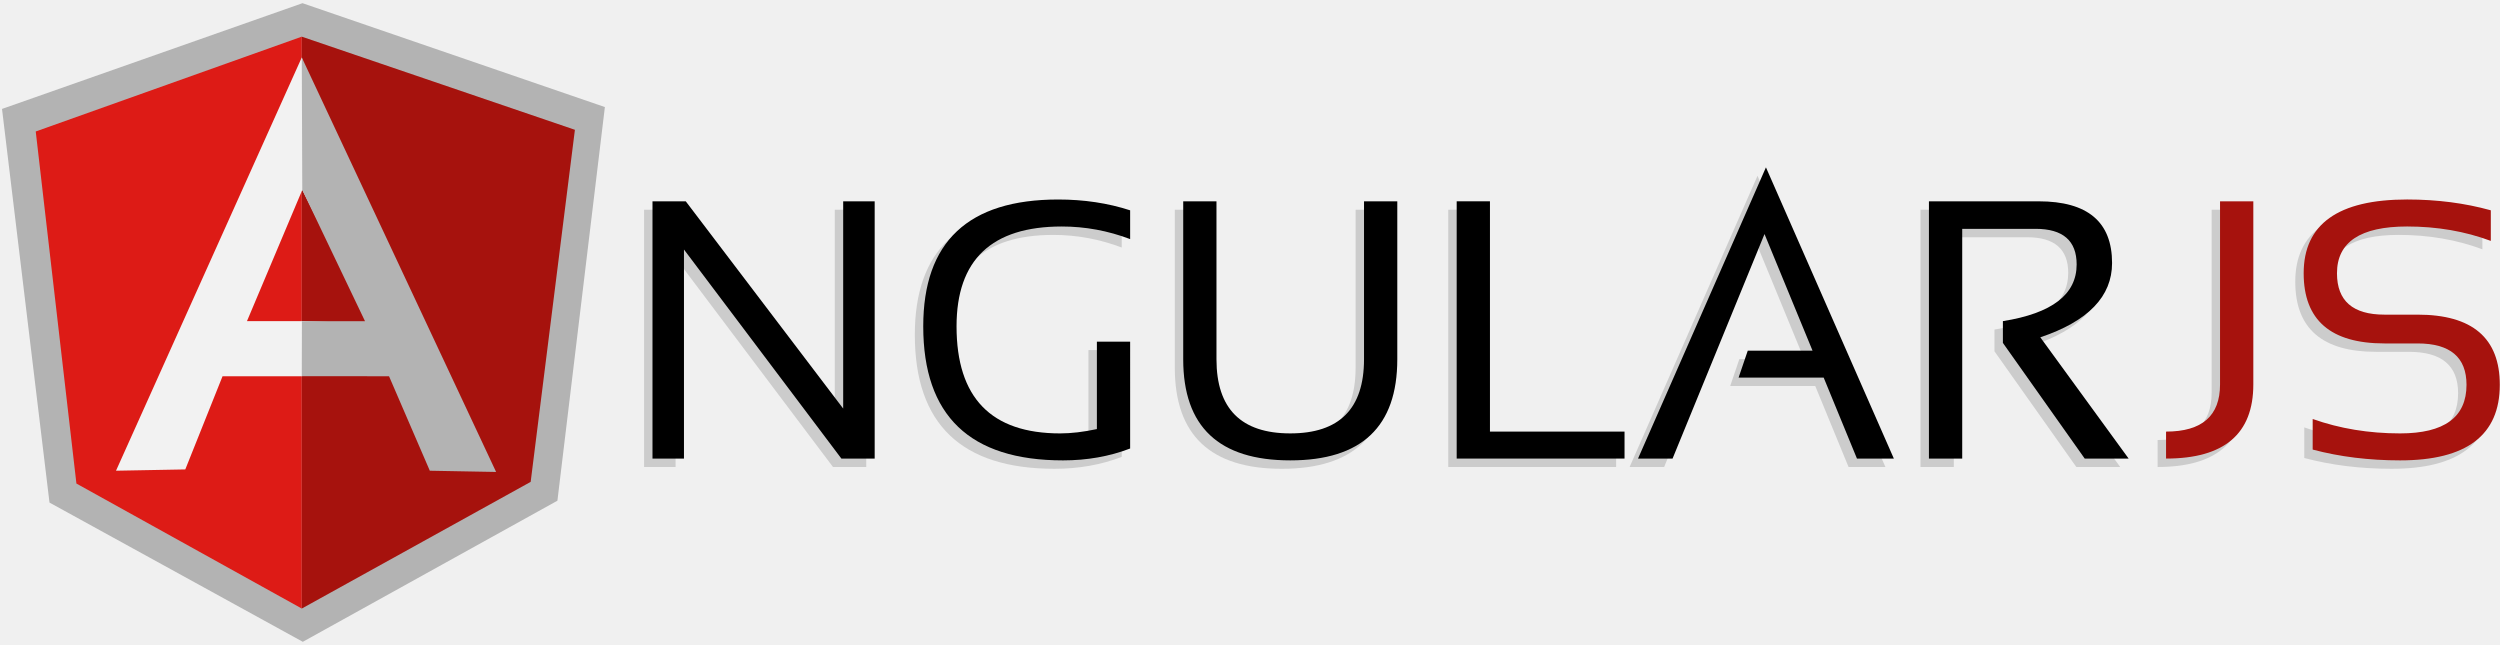
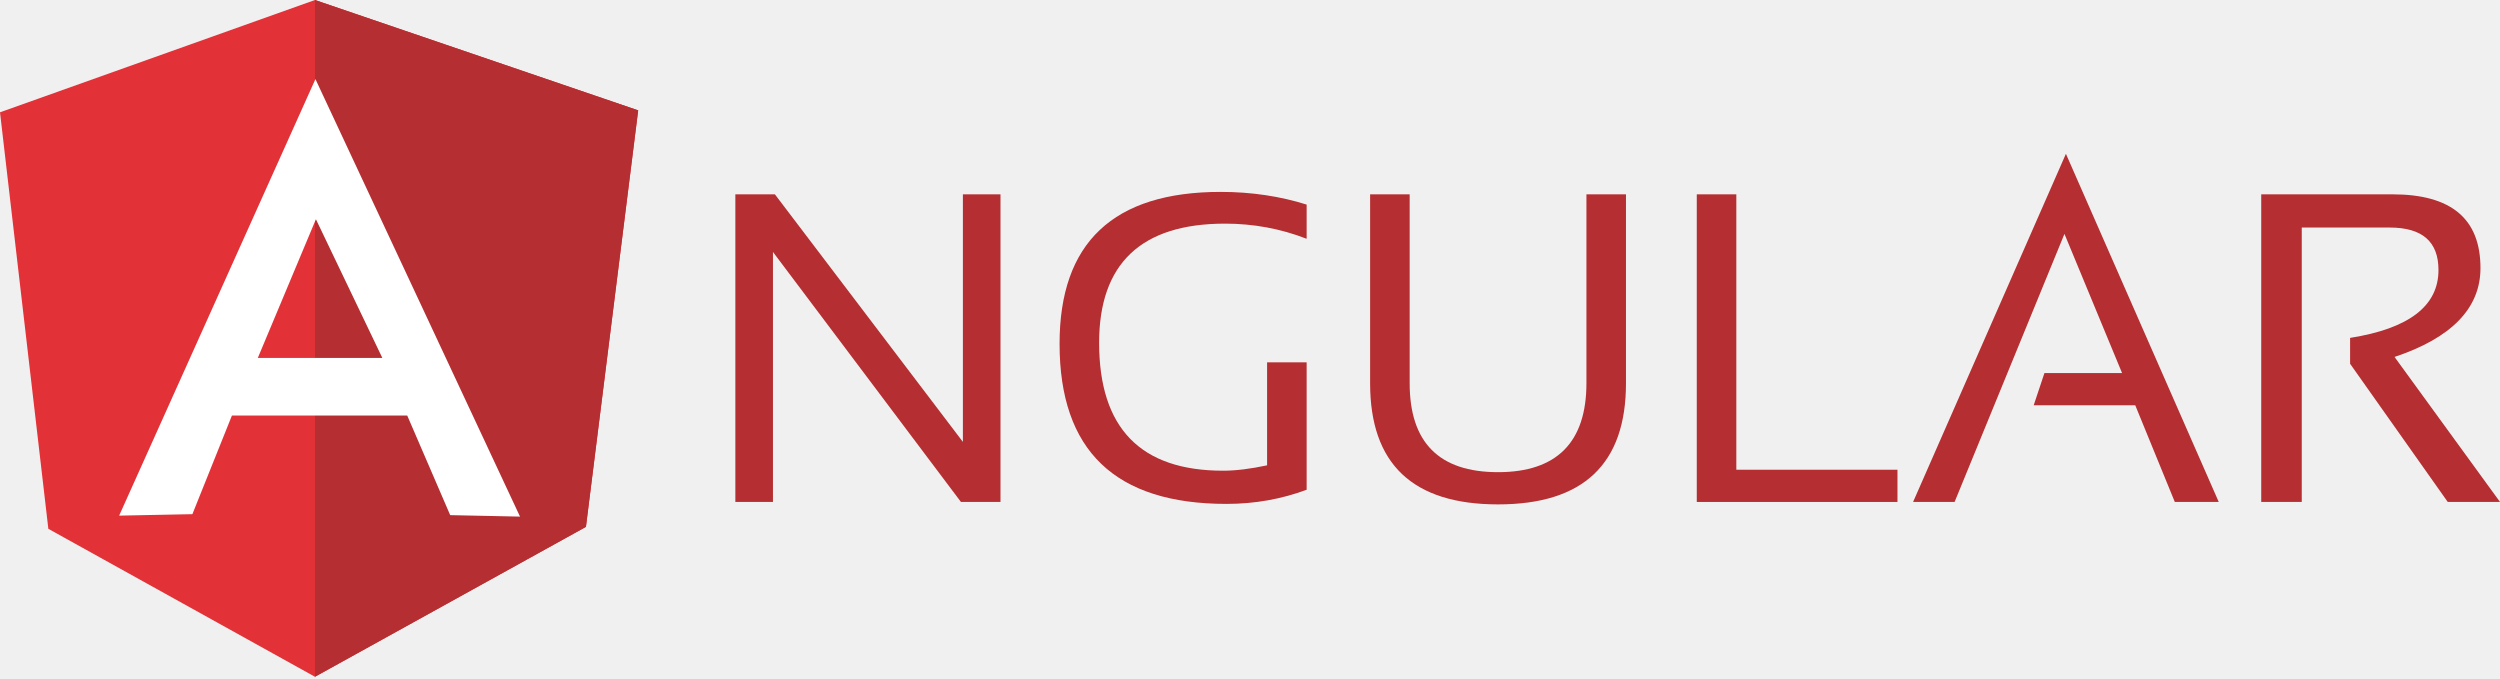
- <svg xmlns="http://www.w3.org/2000/svg" width="512px" height="132px" viewBox="0 0 512 132" version="1.1" preserveAspectRatio="xMidYMid">
-   <g>
-     <g transform="translate(131.7209, 34.23256)">
-       <path d="M0.185,61.407 L0.185,8.718 L7.001,8.718 L39.243,51.163 L39.243,8.718 L45.689,8.718 L45.689,61.407 L38.873,61.407 L6.634,18.59 L6.634,61.407 L0.185,61.407 Z" fill="#CCCCCC" />
-       <path d="M98.008,59.344 C93.76,60.967 89.177,61.776 84.264,61.776 C65.181,61.776 55.635,52.627 55.635,34.326 C55.635,17.008 64.847,8.348 83.267,8.348 C88.552,8.348 93.466,9.087 98.007,10.563 L98.007,16.458 C93.465,14.738 88.796,13.877 84.004,13.877 C69.636,13.877 62.454,20.696 62.454,34.326 C62.454,48.941 69.524,56.252 83.677,56.252 C85.934,56.252 88.439,55.955 91.193,55.364 L91.193,37.459 L98.008,37.459 L98.008,59.344 L98.008,59.344 Z" fill="#CCCCCC" />
-       <path d="M108.878,41.069 L108.878,8.72 L115.69,8.72 L115.69,41.068 C115.69,51.188 120.727,56.254 130.8,56.254 C140.869,56.254 145.907,51.187 145.907,41.068 L145.907,8.72 L152.722,8.72 L152.722,41.068 C152.722,54.878 145.415,61.779 130.8,61.779 C116.185,61.779 108.878,54.878 108.878,41.069 L108.878,41.069 Z" fill="#CCCCCC" />
-       <path d="M171.696,8.718 L171.696,55.882 L199.262,55.882 L199.262,61.407 L164.884,61.407 L164.884,8.718 L171.696,8.718 Z" fill="#CCCCCC" />
-       <path d="M209.096,61.409 L202.023,61.409 L228.219,1.768 L254.415,61.409 L246.864,61.409 L240.045,44.825 L222.622,44.825 L224.499,39.305 L237.764,39.305 L227.926,15.425 L209.096,61.409 Z" fill="#CCCCCC" />
-       <path d="M261.601,61.407 L261.601,8.718 L284.077,8.718 C294.101,8.718 299.111,12.932 299.111,21.355 C299.111,28.211 294.213,33.284 284.41,36.572 L302.5,61.407 L293.51,61.407 L276.748,37.717 L276.748,33.262 C286.817,31.661 291.851,27.793 291.851,21.654 C291.851,16.793 289.052,14.357 283.455,14.357 L268.417,14.357 L268.417,61.409 L261.601,61.409 L261.601,61.407 L261.601,61.407 Z" fill="#CCCCCC" />
-       <path d="M328.036,8.718 L328.036,46.228 C328.036,56.348 322.079,61.407 310.163,61.407 L310.163,55.881 C317.533,55.881 321.219,52.659 321.219,46.227 L321.219,8.718 L328.036,8.718 L328.036,8.718 Z" fill="#CCCCCC" />
-       <path d="M340.195,59.565 L340.195,53.3 C345.724,55.265 351.69,56.251 358.102,56.251 C367.167,56.251 371.7,52.934 371.7,46.297 C371.7,40.656 368.356,37.824 361.676,37.824 L354.894,37.824 C343.868,37.824 338.349,33.037 338.349,23.457 C338.349,13.387 345.415,8.347 359.542,8.347 C365.681,8.347 371.391,9.089 376.674,10.561 L376.674,16.825 C371.39,14.858 365.681,13.875 359.542,13.875 C349.961,13.875 345.171,17.07 345.171,23.457 C345.171,29.104 348.412,31.929 354.894,31.929 L361.676,31.929 C372.898,31.929 378.515,36.723 378.515,46.297 C378.515,56.617 371.712,61.776 358.101,61.776 C351.69,61.776 345.724,61.037 340.195,59.565 L340.195,59.565 Z" fill="#CCCCCC" />
-       <path d="M1.909,59.686 L1.909,6.997 L8.724,6.997 L40.964,49.442 L40.964,6.997 L47.413,6.997 L47.413,59.686 L40.597,59.686 L8.355,16.868 L8.355,59.686 L1.909,59.686 Z" fill="#000000" />
-       <path d="M99.732,57.622 C95.484,59.246 90.903,60.054 85.989,60.054 C66.905,60.054 57.36,50.906 57.36,32.605 C57.36,15.287 66.572,6.626 84.996,6.626 C90.276,6.626 95.191,7.366 99.732,8.841 L99.732,14.735 C95.19,13.015 90.521,12.154 85.732,12.154 C71.364,12.154 64.18,18.973 64.18,32.604 C64.18,47.219 71.253,54.529 85.402,54.529 C87.66,54.529 90.168,54.235 92.921,53.642 L92.921,35.736 L99.733,35.736 L99.732,57.622 L99.732,57.622 Z" fill="#000000" />
-       <path d="M110.602,39.346 L110.602,6.994 L117.413,6.994 L117.413,39.345 C117.413,49.465 122.451,54.527 132.524,54.527 C142.593,54.527 147.63,49.464 147.63,39.345 L147.63,6.994 L154.445,6.994 L154.445,39.345 C154.445,53.154 147.138,60.052 132.524,60.052 C117.909,60.052 110.602,53.156 110.602,39.346 L110.602,39.346 Z" fill="#000000" />
-       <path d="M173.421,6.994 L173.421,54.158 L200.983,54.158 L200.983,59.683 L166.608,59.683 L166.608,6.994 L173.421,6.994 Z" fill="#000000" />
-       <path d="M210.82,59.685 L203.747,59.685 L229.944,0.042 L256.14,59.685 L248.584,59.685 L241.769,43.103 L224.342,43.103 L226.224,37.578 L239.485,37.578 L229.65,13.699 L210.82,59.685 Z" fill="#000000" />
-       <path d="M263.325,59.686 L263.325,6.997 L285.801,6.997 C295.825,6.997 300.831,11.208 300.831,19.635 C300.831,26.486 295.936,31.562 286.134,34.849 L304.225,59.686 L295.231,59.686 L278.471,35.995 L278.471,31.536 C288.54,29.935 293.577,26.07 293.577,19.928 C293.577,15.066 290.774,12.634 285.174,12.634 L270.141,12.634 L270.141,59.686 C270.141,59.686 263.325,59.686 263.325,59.686 L263.325,59.686 Z" fill="#000000" />
-       <path d="M329.76,6.994 L329.76,44.505 C329.76,54.627 323.803,59.683 311.888,59.683 L311.888,54.158 C319.257,54.158 322.943,50.936 322.943,44.504 L322.943,6.994 L329.76,6.994 L329.76,6.994 Z" fill="#A6120D" />
-       <path d="M341.916,57.84 L341.916,51.577 C347.446,53.541 353.412,54.528 359.824,54.528 C368.888,54.528 373.421,51.21 373.421,44.576 C373.421,38.932 370.079,36.103 363.397,36.103 L356.615,36.103 C345.589,36.103 340.071,31.314 340.071,21.732 C340.071,11.663 347.134,6.623 361.264,6.623 C367.402,6.623 373.113,7.366 378.396,8.838 L378.396,15.103 C373.111,13.135 367.402,12.152 361.264,12.152 C351.682,12.152 346.893,15.347 346.893,21.733 C346.893,27.38 350.131,30.206 356.615,30.206 L363.397,30.206 C374.619,30.206 380.237,34.997 380.237,44.576 C380.237,54.894 373.434,60.053 359.823,60.053 C353.412,60.052 347.445,59.312 341.916,57.84 L341.916,57.84 Z" fill="#A6120D" />
-     </g>
+ <svg xmlns="http://www.w3.org/2000/svg" width="512px" height="139px" viewBox="0 0 512 139" version="1.1">
+   <defs />
+   <g stroke="none" stroke-width="1" fill="none" fill-rule="evenodd">
    <g>
-       <path d="M61.948,0.651 L0.412,22.307 L10.137,102.929 L62.014,131.442 L114.158,102.543 L123.879,21.924 L61.948,0.651 Z" fill="#B3B3B3" />
-       <path d="M117.741,26.583 L61.805,7.508 L61.805,124.63 L108.682,98.686 L117.741,26.583 Z" fill="#A6120D" />
-       <path d="M7.318,26.927 L15.65,99.03 L61.804,124.63 L61.804,7.506 L7.318,26.927 Z" fill="#DD1B16" />
-       <path d="M77.202,69.857 L61.805,77.057 L45.576,77.057 L37.948,96.138 L23.758,96.401 L61.805,11.761 L77.202,69.857 L77.202,69.857 Z M75.713,66.233 L61.907,38.899 L50.582,65.762 L61.804,65.762 L75.713,66.233 L75.713,66.233 Z" fill="#F2F2F2" />
-       <path d="M61.804,11.761 L61.906,38.899 L74.756,65.783 L61.833,65.783 L61.804,77.04 L79.674,77.057 L88.026,96.404 L101.603,96.656 L61.804,11.761 Z" fill="#B3B3B3" />
+       <g transform="translate(150, 31)" fill="#B52E31">
+         <path d="M0.6,71.8 L0.6,8.8 L8.7,8.8 L47.2,59.5 L47.2,8.8 L54.9,8.8 L54.9,71.8 L46.8,71.8 L8.3,20.6 L8.3,71.8 L0.6,71.8 L0.6,71.8 Z" />
+         <path d="M117.6,69.3 C112.5,71.2 107,72.2 101.2,72.2 C78.4,72.2 67,61.3 67,39.4 C67,18.7 78,8.3 100,8.3 C106.3,8.3 112.2,9.2 117.6,10.9 L117.6,17.9 C112.2,15.8 106.6,14.8 100.9,14.8 C83.7,14.8 75.1,23 75.1,39.2 C75.1,56.7 83.6,65.4 100.5,65.4 C103.2,65.4 106.2,65 109.5,64.3 L109.5,43.2 L117.6,43.2 L117.6,69.3 L117.6,69.3 Z" />
+         <path d="M130.6,47.5 L130.6,8.8 L138.7,8.8 L138.7,47.5 C138.7,59.6 144.7,65.7 156.8,65.7 C168.8,65.7 174.9,59.6 174.9,47.5 L174.9,8.8 L183,8.8 L183,47.5 C183,64 174.3,72.3 156.8,72.3 C139.3,72.3 130.6,64 130.6,47.5 L130.6,47.5 L130.6,47.5 Z" />
+         <path d="M205.6,8.8 L205.6,65.2 L238.6,65.2 L238.6,71.8 L197.5,71.8 L197.5,8.8 L205.6,8.8 L205.6,8.8 Z" />
+         <path d="M250.3,71.8 L241.8,71.8 L273.1,0.5 L304.4,71.8 L295.4,71.8 L287.3,52 L266.5,52 L268.7,45.4 L284.6,45.4 L272.8,16.9 L250.3,71.8 L250.3,71.8 Z" />
+         <path d="M313.1,71.8 L313.1,8.8 L340,8.8 C352,8.8 358,13.8 358,23.9 C358,32.1 352.1,38.2 340.4,42.1 L362,71.8 L351.3,71.8 L331.3,43.5 L331.3,38.2 C343.3,36.3 349.4,31.7 349.4,24.3 C349.4,18.5 346.1,15.6 339.4,15.6 L321.4,15.6 L321.4,71.8 L313.1,71.8 L313.1,71.8 Z" />
+       </g>
+       <g>
+         <path d="M0,23 L64.5,0 L130.7,22.6 L120,107.9 L64.5,138.6 L9.9,108.3 L0,23 L0,23 Z" fill="#E23237" />
+         <path d="M130.7,22.6 L64.5,0 L64.5,138.6 L120,107.9 L130.7,22.6 L130.7,22.6 Z" fill="#B52E31" />
+         <path d="M64.6,16.2 L64.6,16.2 L24.4,105.6 L39.4,105.3 L47.5,85.1 L64.6,85.1 L83.4,85.1 L92.2,105.5 L106.5,105.8 L64.6,16.2 L64.6,16.2 Z M64.7,44.9 L78.3,73.3 L65.3,73.3 L64.6,73.3 L52.8,73.3 L64.7,44.9 L64.7,44.9 Z" fill="#FFFFFF" />
+       </g>
    </g>
  </g>
</svg>
